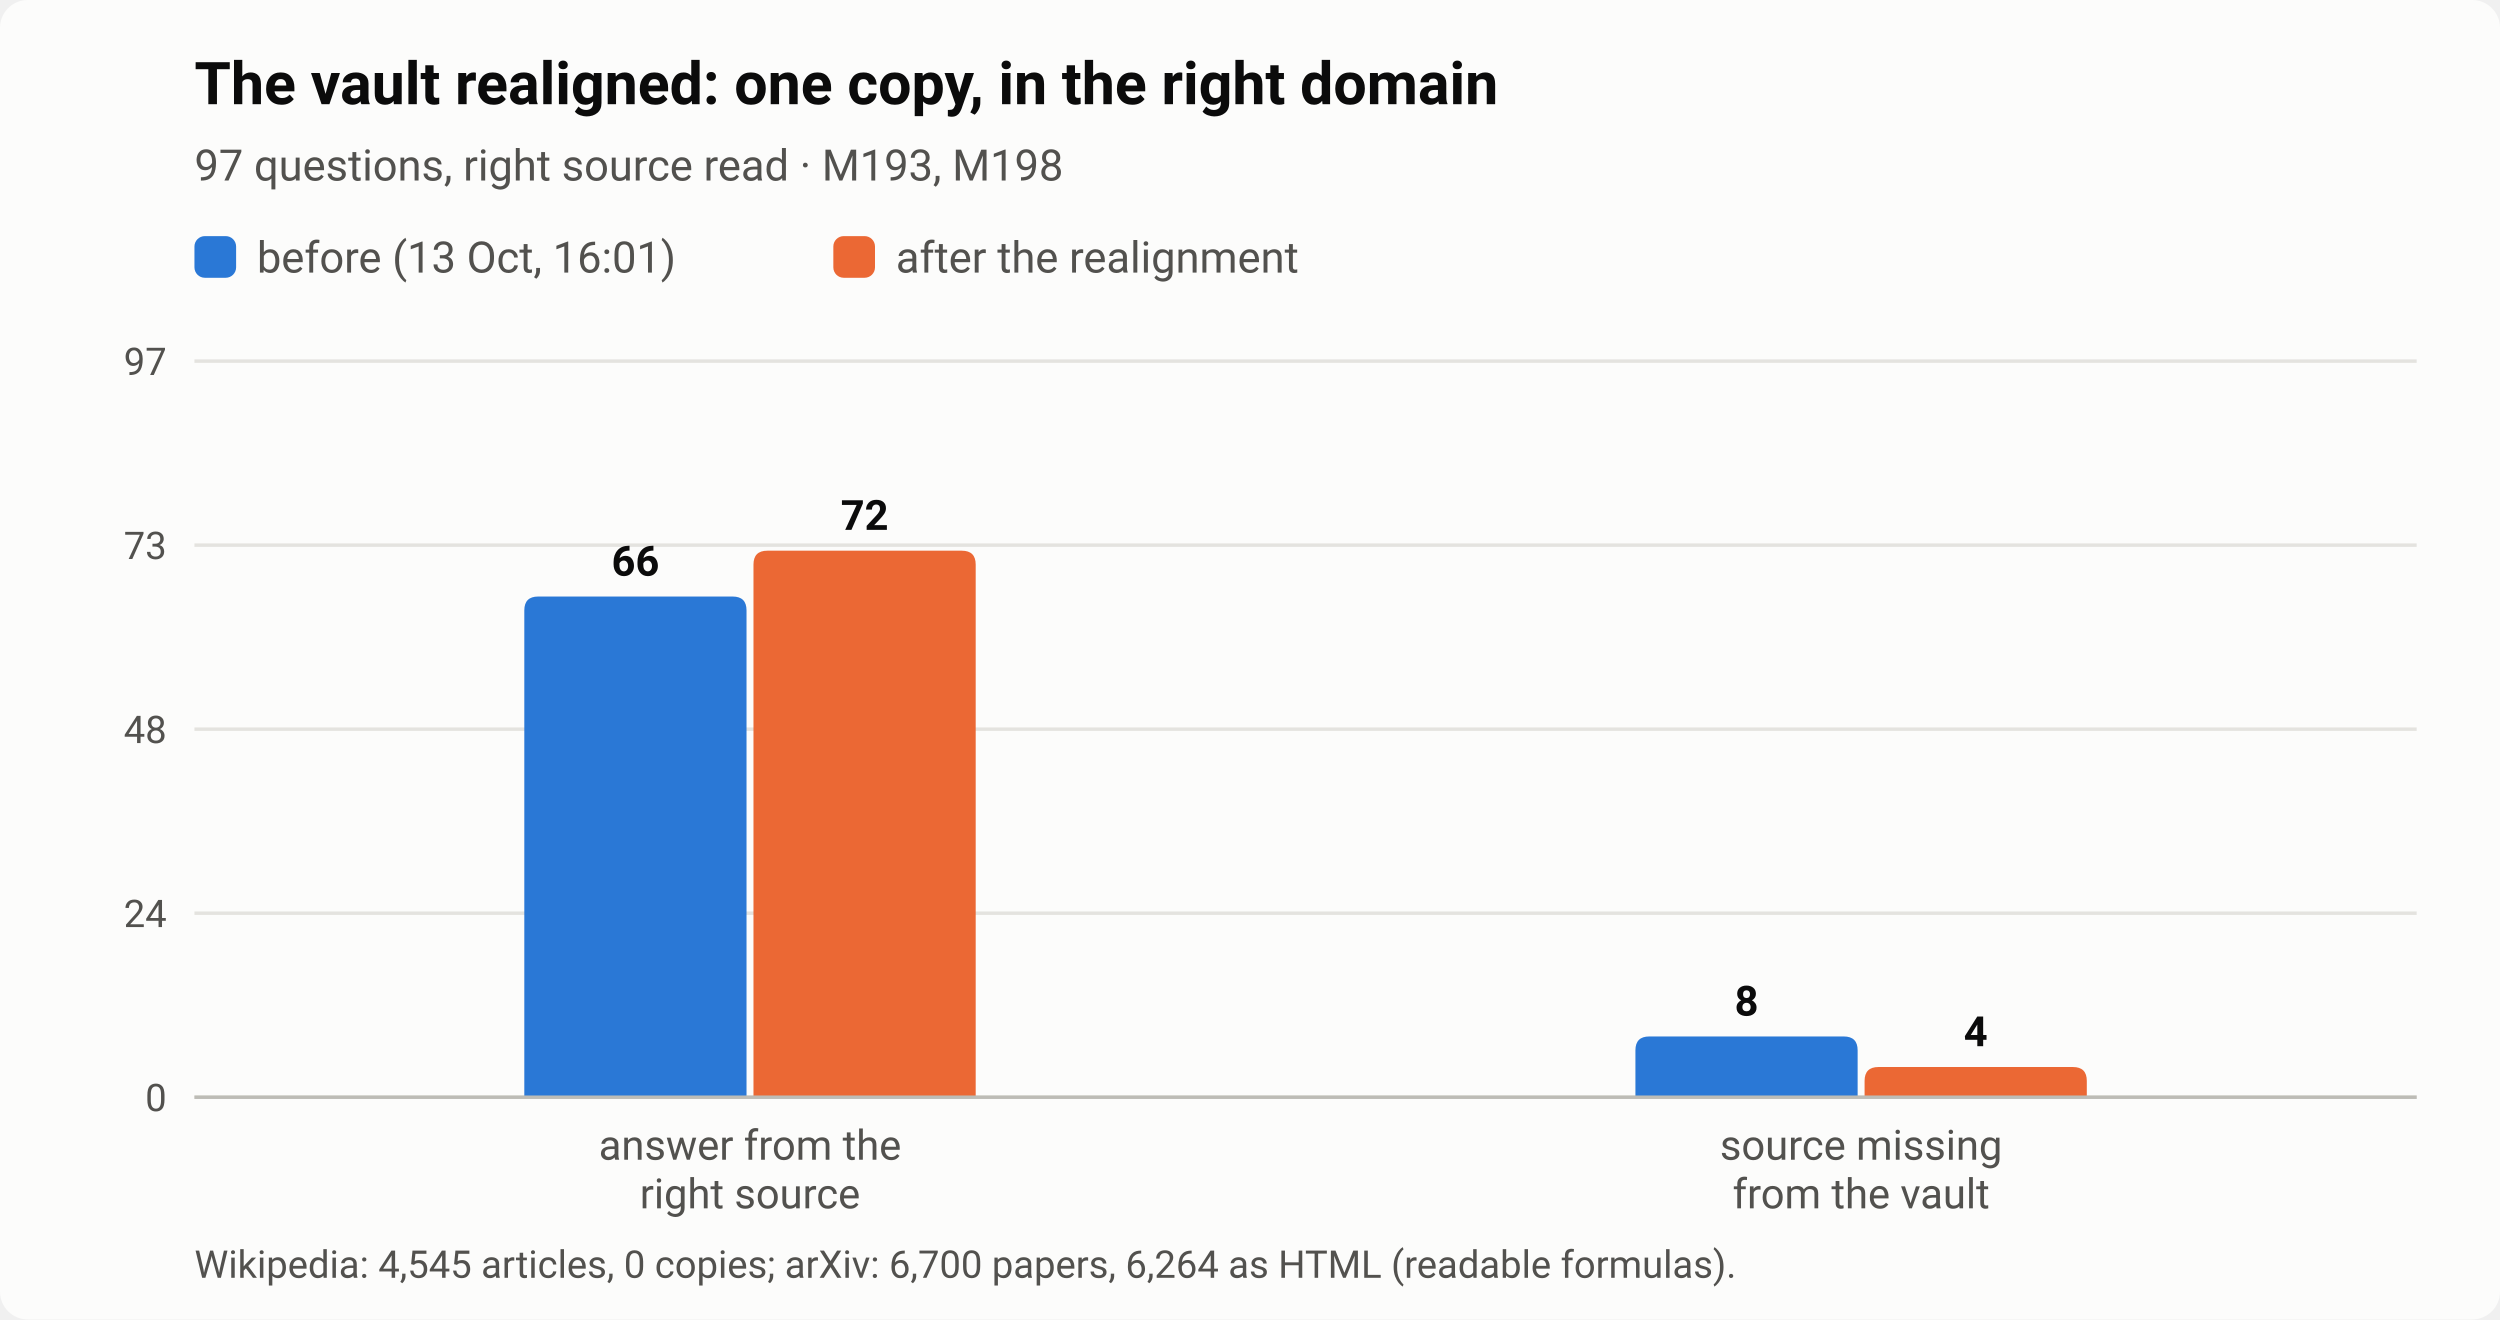
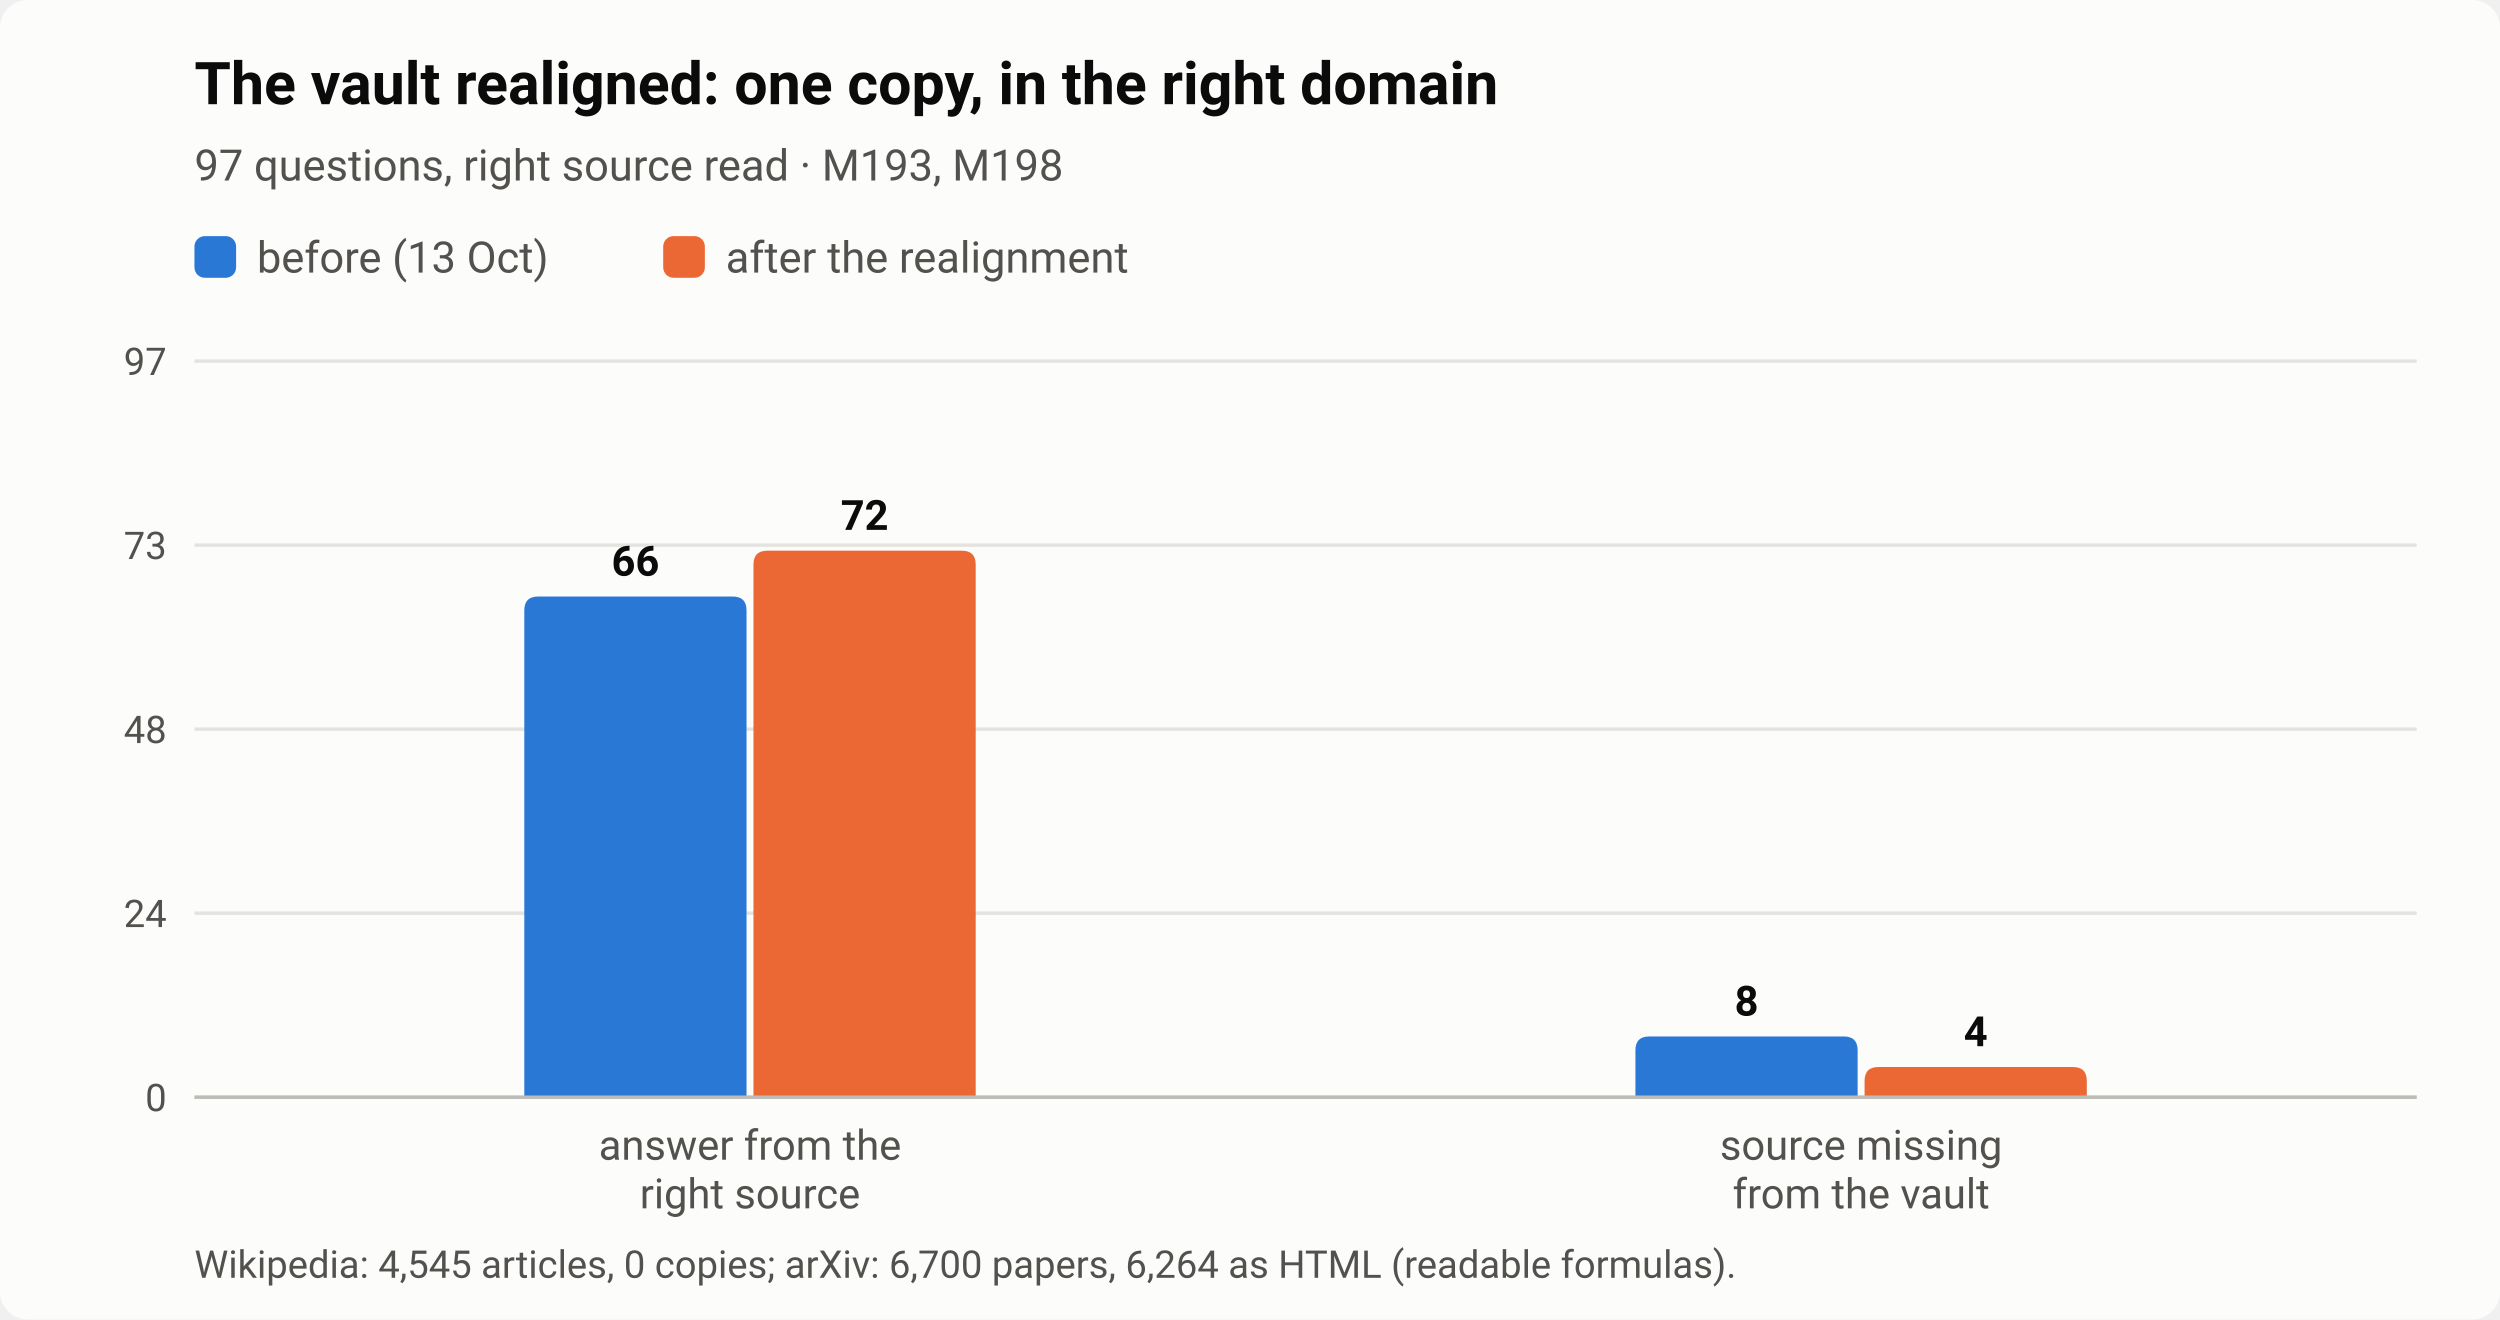
<svg xmlns="http://www.w3.org/2000/svg" viewBox="0 0 720 380" width="720" height="380" role="img" aria-labelledby="t d">
  <style>
.bg{fill:#fcfcfb}.t1{fill:#0b0b0b}.t2{fill:#52514e}.grid{stroke:#e4e3df}.axis{stroke:#bdbcb6}
.s1{fill:#2a78d6}.s2{fill:#eb6834}.s3{fill:#1baf7a}.ref{stroke:#52514e}
@media (prefers-color-scheme: dark){.bg{fill:#1a1a19}.t1{fill:#ffffff}.t2{fill:#c3c2b7}.grid{stroke:#383835}
.axis{stroke:#5c5b57}.s1{fill:#3987e5}.s2{fill:#d95926}.s3{fill:#199e70}.ref{stroke:#c3c2b7}}
text{font-family:system-ui,-apple-system,"Segoe UI",Roboto,sans-serif}
</style>
  <rect class="bg" width="720" height="380" rx="8" />
  <text class="t1" x="56" y="30" font-size="17" font-weight="600">The vault realigned: one copy, in the right domain</text>
  <text class="t2" x="56" y="52" font-size="12.5">97 questions, right source read · M193, M198</text>
  <rect class="s1" x="56" y="68" width="12" height="12" rx="3" />
-   <text class="t2" x="74" y="78.5" font-size="12.5">before (13 Oct, 16:01)</text>
-   <rect class="s2" x="240.0" y="68" width="12" height="12" rx="3" />
-   <text class="t2" x="258.0" y="78.5" font-size="12.5">after the realignment</text>
+   <text class="t2" x="74" y="78.5" font-size="12.5">before (13 Oct)</text>
+   <rect class="s2" x="191.0" y="68" width="12" height="12" rx="3" />
+   <text class="t2" x="209.0" y="78.5" font-size="12.5">after the realignment</text>
  <line class="grid" x1="56" x2="696" y1="316.0" y2="316.0" stroke-width="1" />
  <text class="t2" x="48" y="320.0" font-size="11" text-anchor="end">0</text>
  <line class="grid" x1="56" x2="696" y1="263.0" y2="263.0" stroke-width="1" />
  <text class="t2" x="48" y="267.0" font-size="11" text-anchor="end">24</text>
  <line class="grid" x1="56" x2="696" y1="210.0" y2="210.0" stroke-width="1" />
  <text class="t2" x="48" y="214.0" font-size="11" text-anchor="end">48</text>
  <line class="grid" x1="56" x2="696" y1="157.0" y2="157.0" stroke-width="1" />
  <text class="t2" x="48" y="161.0" font-size="11" text-anchor="end">73</text>
  <line class="grid" x1="56" x2="696" y1="104.0" y2="104.0" stroke-width="1" />
  <text class="t2" x="48" y="108.0" font-size="11" text-anchor="end">97</text>
  <path class="s1" d="M151.0,316.0 V175.8 Q151.0,171.8 155.0,171.8 H211.0 Q215.0,171.8 215.0,175.8 V316.0 Z" />
  <text class="t1" x="183.0" y="165.8" font-size="12" text-anchor="middle" font-weight="600">66</text>
  <path class="s2" d="M217.0,316.0 V162.6 Q217.0,158.6 221.0,158.6 H277.0 Q281.0,158.6 281.0,162.6 V316.0 Z" />
  <text class="t1" x="249.0" y="152.6" font-size="12" text-anchor="middle" font-weight="600">72</text>
  <text class="t2" x="216.0" y="334.0" font-size="12" text-anchor="middle">answer from the</text>
  <text class="t2" x="216.0" y="348.0" font-size="12" text-anchor="middle">right source</text>
  <path class="s1" d="M471.0,316.0 V302.5 Q471.0,298.5 475.0,298.5 H531.0 Q535.0,298.5 535.0,302.5 V316.0 Z" />
  <text class="t1" x="503.0" y="292.5" font-size="12" text-anchor="middle" font-weight="600">8</text>
  <path class="s2" d="M537.0,316.0 V311.3 Q537.0,307.3 541.0,307.3 H597.0 Q601.0,307.3 601.0,311.3 V316.0 Z" />
  <text class="t1" x="569.0" y="301.3" font-size="12" text-anchor="middle" font-weight="600">4</text>
  <text class="t2" x="536.0" y="334.0" font-size="12" text-anchor="middle">source missing</text>
  <text class="t2" x="536.0" y="348.0" font-size="12" text-anchor="middle">from the vault</text>
  <line class="axis" x1="56" x2="696" y1="316" y2="316" stroke-width="1" />
  <text class="t2" x="56" y="368" font-size="11">Wikipedia: 4,545 articles, 0 copies; arXiv: 6,700 papers, 6,264 as HTML (readable formulas).</text>
</svg>
